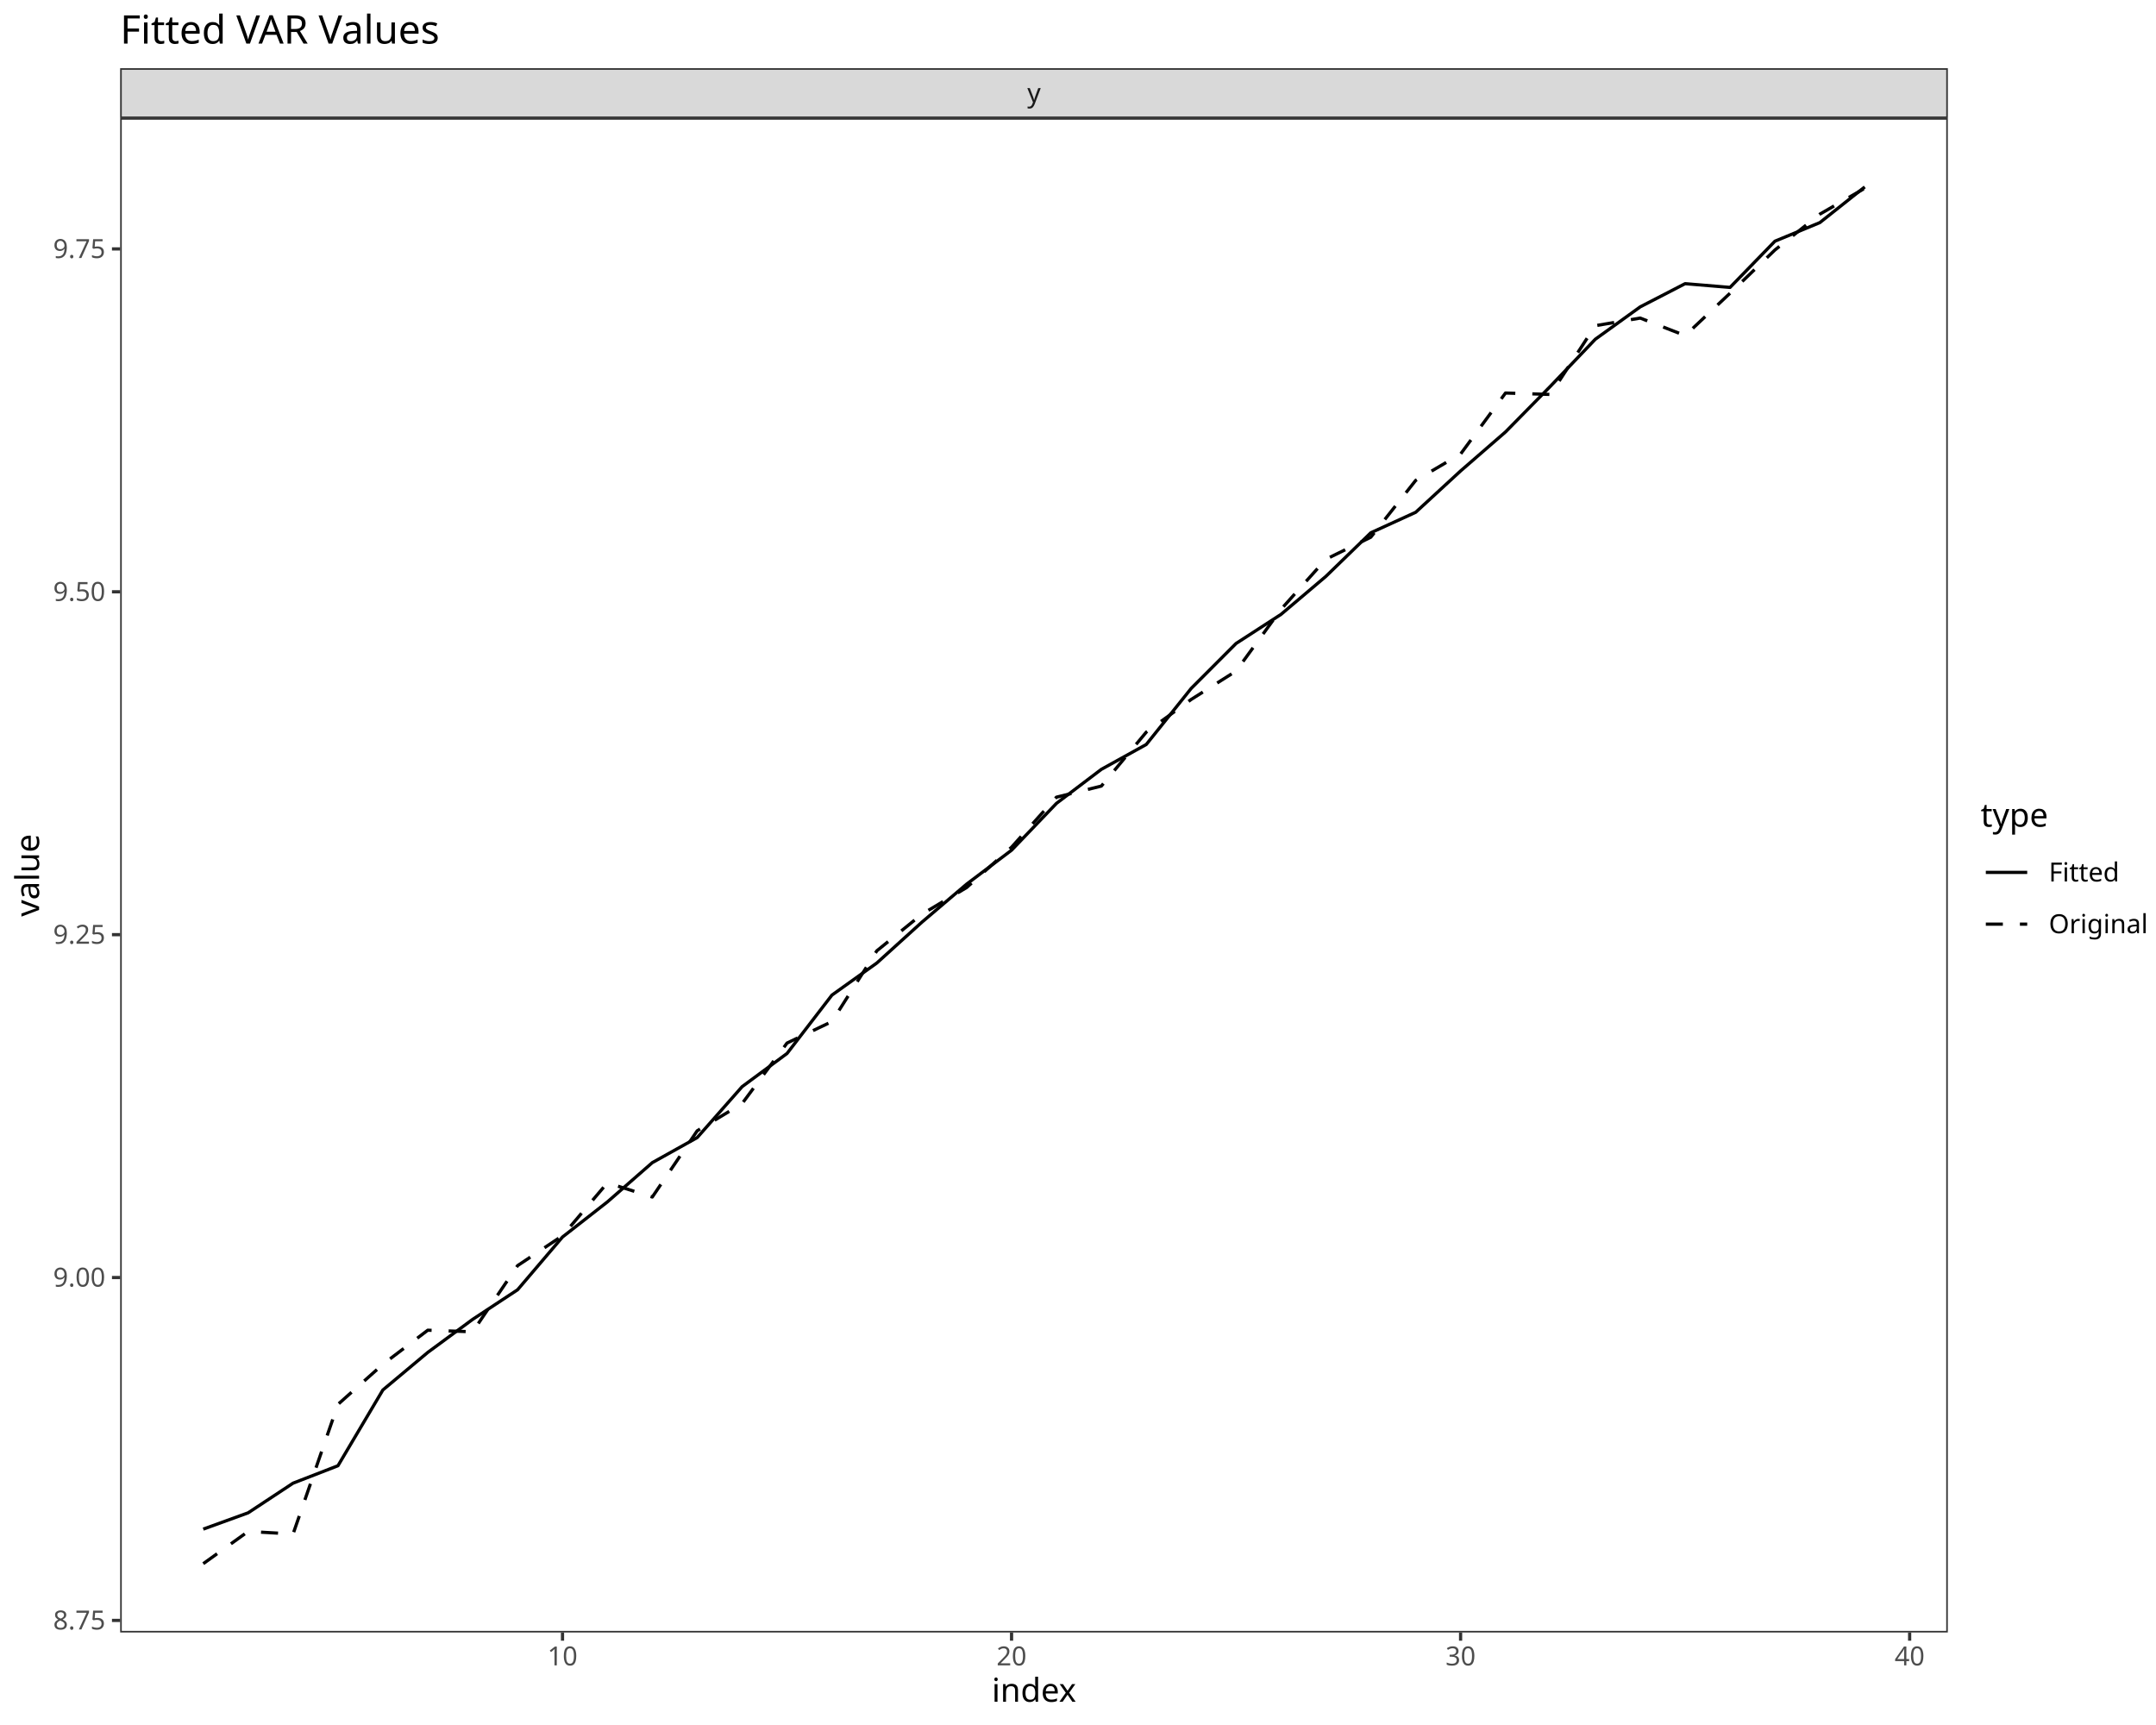
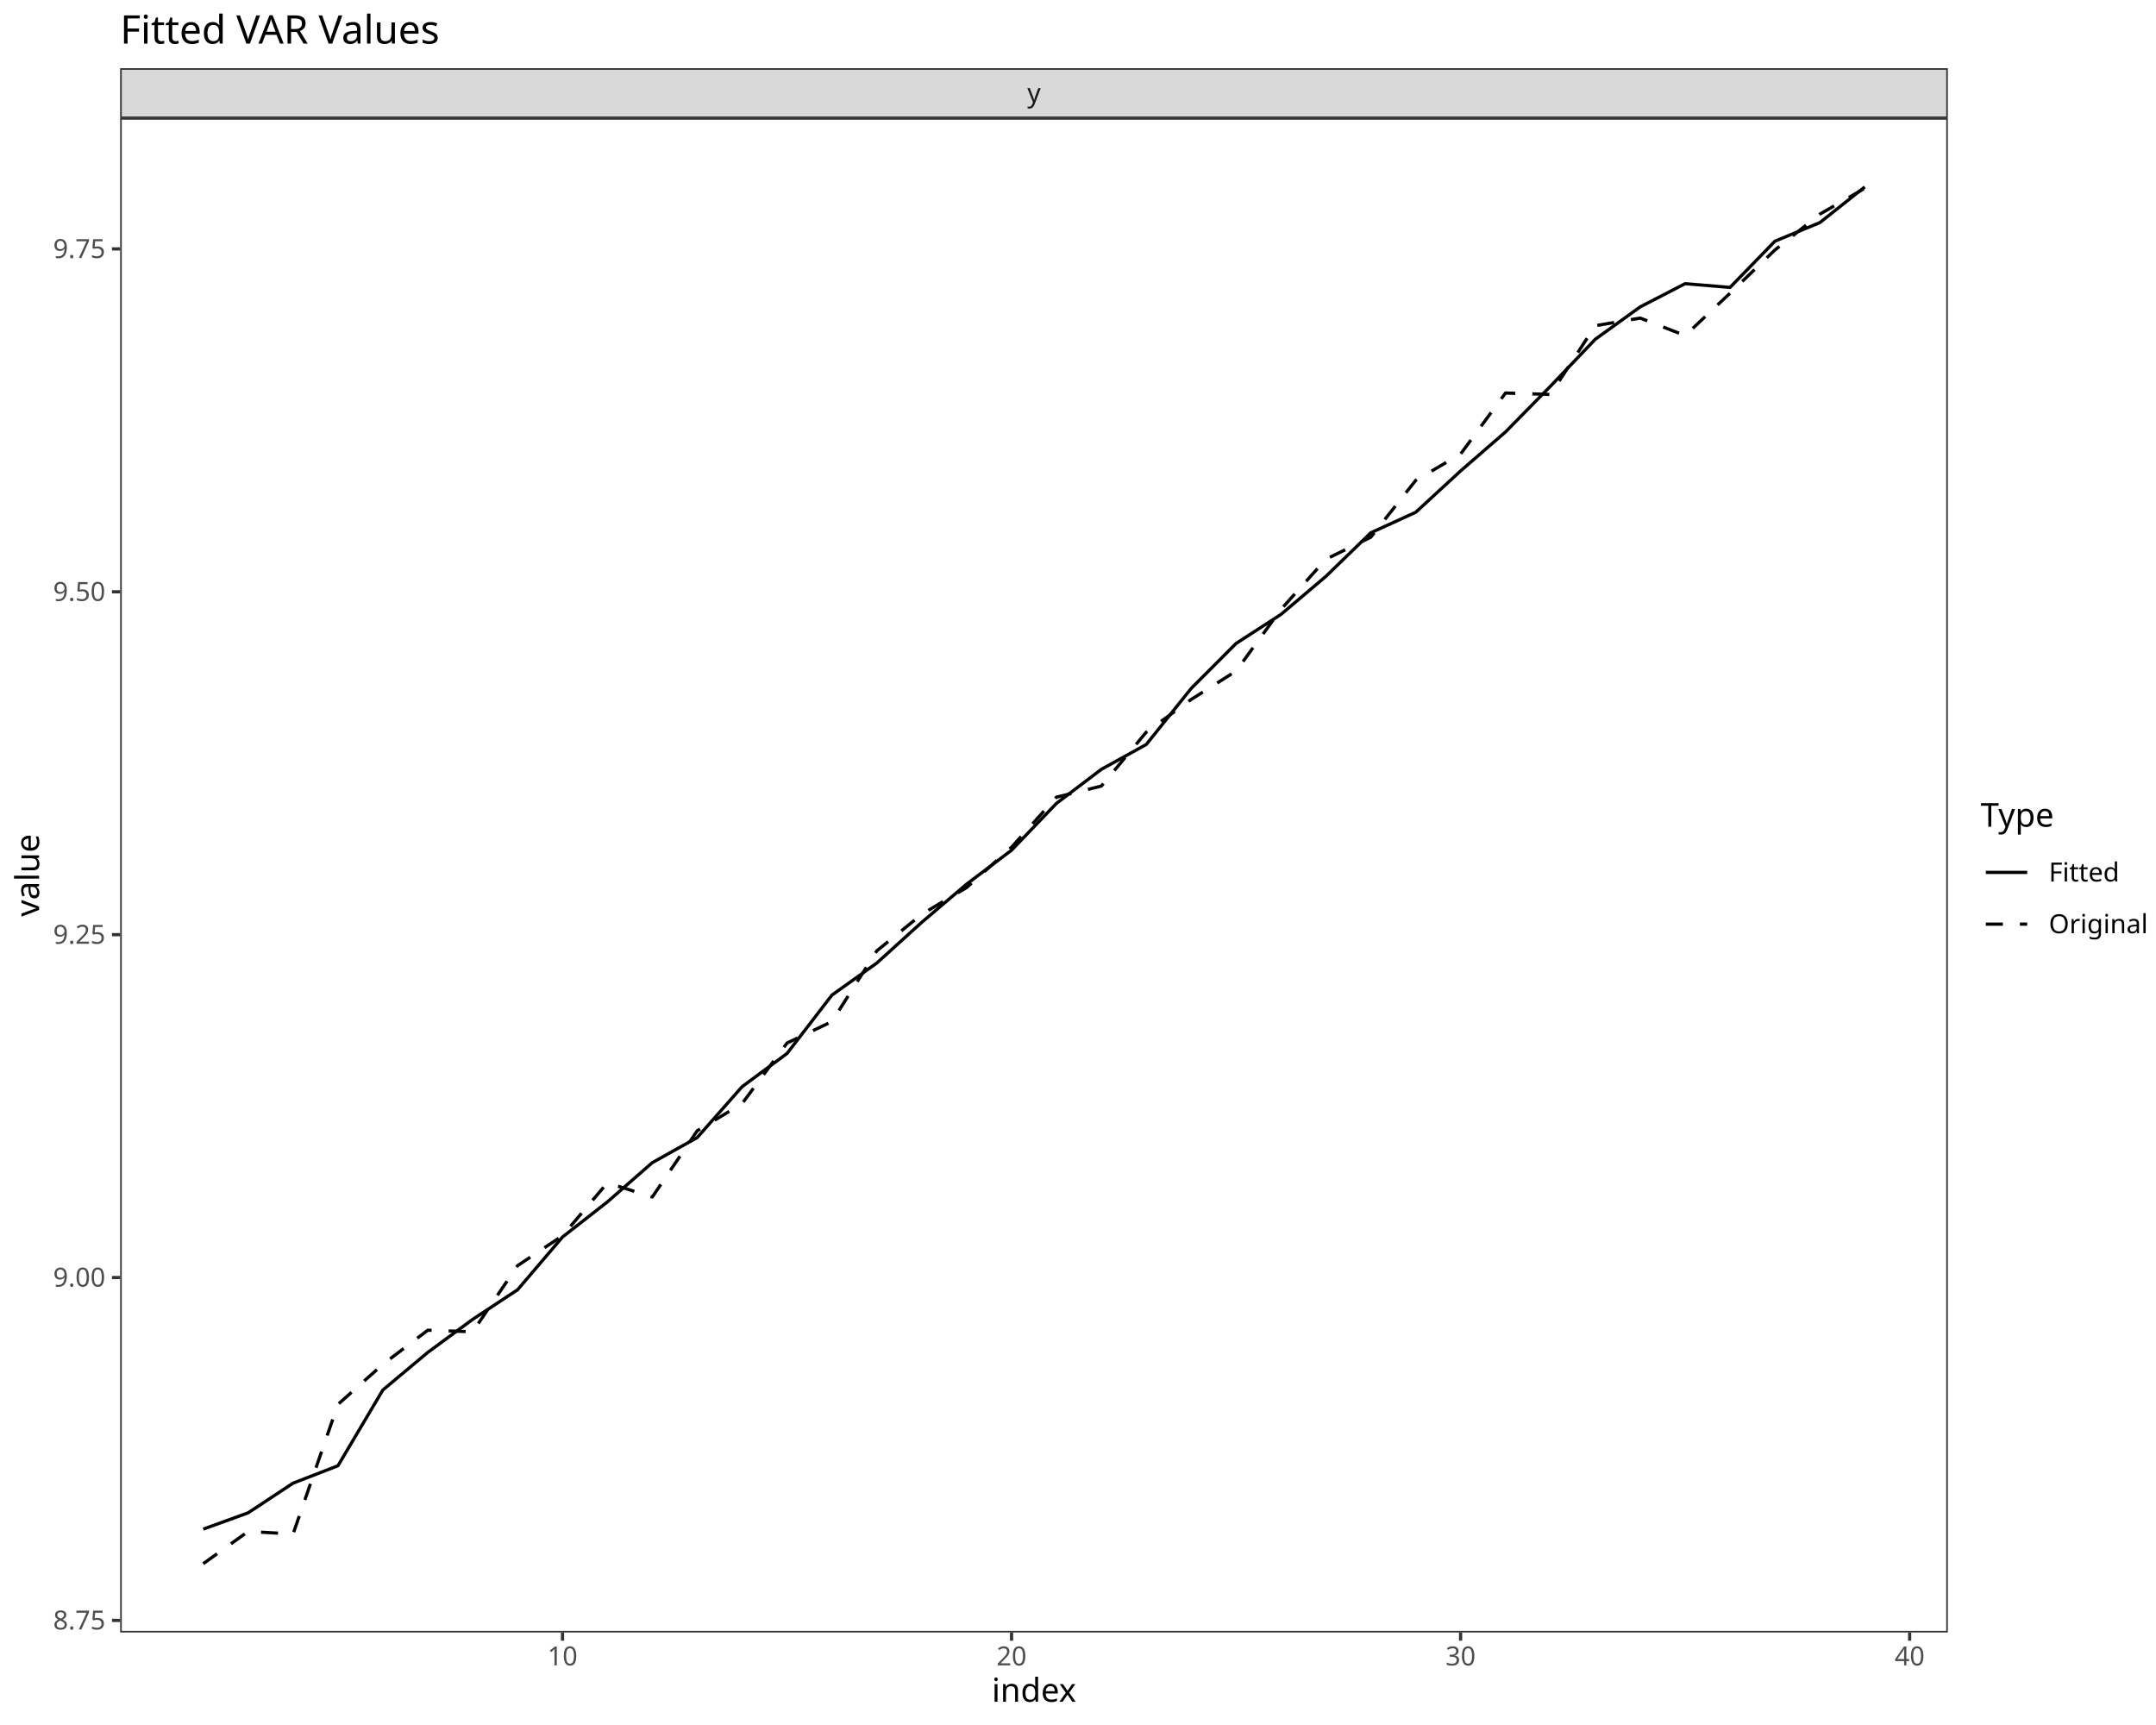
<svg xmlns="http://www.w3.org/2000/svg" class="svglite" data-engine-version="2.0" width="720.00pt" height="576.00pt" viewBox="0 0 720.00 576.00">
  <defs>
    <style type="text/css">
    .svglite line, .svglite polyline, .svglite polygon, .svglite path, .svglite rect, .svglite circle {
      fill: none;
      stroke: #000000;
      stroke-linecap: round;
      stroke-linejoin: round;
      stroke-miterlimit: 10.00;
    }
  </style>
  </defs>
  <rect width="100%" height="100%" style="stroke: none; fill: #FFFFFF;" />
  <defs>
    <clipPath id="cpMC4wMHw3MjAuMDB8MC4wMHw1NzYuMDA=">
      <rect x="0.00" y="0.00" width="720.00" height="576.00" />
    </clipPath>
  </defs>
  <g clip-path="url(#cpMC4wMHw3MjAuMDB8MC4wMHw1NzYuMDA=)">
    <rect x="0.00" y="0.00" width="720.00" height="576.00" style="stroke-width: 1.07; stroke: #FFFFFF; fill: #FFFFFF;" />
  </g>
  <defs>
    <clipPath id="cpNDAuMTN8NjUwLjQ4fDM5LjQzfDU0NS4xMQ==">
      <rect x="40.13" y="39.43" width="610.35" height="505.68" />
    </clipPath>
  </defs>
  <g clip-path="url(#cpNDAuMTN8NjUwLjQ4fDM5LjQzfDU0NS4xMQ==)">
    <rect x="40.13" y="39.43" width="610.35" height="505.68" style="stroke-width: 1.07; stroke: none; fill: #FFFFFF;" />
    <polyline points="67.88,510.59 82.87,505.15 97.87,495.25 112.86,489.43 127.86,464.13 142.86,451.58 157.85,440.55 172.85,430.67 187.85,413.05 202.84,401.33 217.84,388.22 232.83,379.86 247.83,362.85 262.83,351.77 277.82,332.28 292.82,321.56 307.82,307.97 322.81,295.22 337.81,283.89 352.80,268.26 367.80,256.89 382.80,248.59 397.79,229.88 412.79,214.86 427.79,205.15 442.78,192.46 457.78,177.90 472.77,171.06 487.77,157.25 502.77,144.23 517.76,128.98 532.76,113.27 547.76,102.46 562.75,94.72 577.75,95.97 592.74,80.54 607.74,74.33 622.74,62.42 " style="stroke-width: 1.07; stroke-linecap: butt;" />
    <polyline points="67.88,522.13 82.87,511.37 97.87,512.22 112.86,468.94 127.86,455.56 142.86,444.17 157.85,444.70 172.85,422.61 187.85,412.62 202.84,394.96 217.84,399.70 232.83,377.59 247.83,368.49 262.83,348.29 277.82,341.11 292.82,317.49 307.82,305.29 322.81,296.36 337.81,282.89 352.80,266.19 367.80,262.48 382.80,244.47 397.79,233.56 412.79,224.07 427.79,203.47 442.78,186.74 457.78,179.38 472.77,160.41 487.77,151.60 502.77,131.23 517.76,131.71 532.76,108.75 547.76,106.21 562.75,112.05 577.75,97.90 592.74,83.47 607.74,71.51 622.74,62.86 " style="stroke-width: 1.07; stroke-dasharray: 5.69,5.69; stroke-linecap: butt;" />
    <rect x="40.13" y="39.43" width="610.35" height="505.68" style="stroke-width: 1.07; stroke: #333333;" />
  </g>
  <g clip-path="url(#cpMC4wMHw3MjAuMDB8MC4wMHw1NzYuMDA=)">
</g>
  <defs>
    <clipPath id="cpNDAuMTN8NjUwLjQ4fDIyLjc4fDM5LjQz">
      <rect x="40.13" y="22.78" width="610.35" height="16.65" />
    </clipPath>
  </defs>
  <g clip-path="url(#cpNDAuMTN8NjUwLjQ4fDIyLjc4fDM5LjQz)">
    <rect x="40.13" y="22.78" width="610.35" height="16.65" style="stroke-width: 1.07; stroke: #333333; fill: #D9D9D9;" />
    <text x="345.31" y="34.14" text-anchor="middle" style="font-size: 8.80px; fill: #1A1A1A; font-family: sans;" textLength="4.40px" lengthAdjust="spacingAndGlyphs">y</text>
  </g>
  <g clip-path="url(#cpMC4wMHw3MjAuMDB8MC4wMHw1NzYuMDA=)">
    <polyline points="187.85,547.85 187.85,545.11 " style="stroke-width: 1.07; stroke: #333333; stroke-linecap: butt;" />
    <polyline points="337.81,547.85 337.81,545.11 " style="stroke-width: 1.07; stroke: #333333; stroke-linecap: butt;" />
    <polyline points="487.77,547.85 487.77,545.11 " style="stroke-width: 1.07; stroke: #333333; stroke-linecap: butt;" />
    <polyline points="637.73,547.85 637.73,545.11 " style="stroke-width: 1.07; stroke: #333333; stroke-linecap: butt;" />
    <text x="187.85" y="556.10" text-anchor="middle" style="font-size: 8.80px; fill: #4D4D4D; font-family: sans;" textLength="9.79px" lengthAdjust="spacingAndGlyphs">10</text>
    <text x="337.81" y="556.10" text-anchor="middle" style="font-size: 8.80px; fill: #4D4D4D; font-family: sans;" textLength="9.79px" lengthAdjust="spacingAndGlyphs">20</text>
    <text x="487.77" y="556.10" text-anchor="middle" style="font-size: 8.80px; fill: #4D4D4D; font-family: sans;" textLength="9.79px" lengthAdjust="spacingAndGlyphs">30</text>
    <text x="637.73" y="556.10" text-anchor="middle" style="font-size: 8.80px; fill: #4D4D4D; font-family: sans;" textLength="9.79px" lengthAdjust="spacingAndGlyphs">40</text>
    <text x="35.20" y="544.10" text-anchor="end" style="font-size: 8.80px; fill: #4D4D4D; font-family: sans;" textLength="17.13px" lengthAdjust="spacingAndGlyphs">8.75</text>
    <text x="35.20" y="429.61" text-anchor="end" style="font-size: 8.80px; fill: #4D4D4D; font-family: sans;" textLength="17.13px" lengthAdjust="spacingAndGlyphs">9.00</text>
    <text x="35.20" y="315.13" text-anchor="end" style="font-size: 8.80px; fill: #4D4D4D; font-family: sans;" textLength="17.13px" lengthAdjust="spacingAndGlyphs">9.25</text>
    <text x="35.20" y="200.64" text-anchor="end" style="font-size: 8.80px; fill: #4D4D4D; font-family: sans;" textLength="17.13px" lengthAdjust="spacingAndGlyphs">9.50</text>
    <text x="35.20" y="86.15" text-anchor="end" style="font-size: 8.80px; fill: #4D4D4D; font-family: sans;" textLength="17.13px" lengthAdjust="spacingAndGlyphs">9.75</text>
    <polyline points="37.39,541.07 40.13,541.07 " style="stroke-width: 1.07; stroke: #333333; stroke-linecap: butt;" />
    <polyline points="37.39,426.59 40.13,426.59 " style="stroke-width: 1.07; stroke: #333333; stroke-linecap: butt;" />
    <polyline points="37.39,312.10 40.13,312.10 " style="stroke-width: 1.07; stroke: #333333; stroke-linecap: butt;" />
    <polyline points="37.39,197.61 40.13,197.61 " style="stroke-width: 1.07; stroke: #333333; stroke-linecap: butt;" />
    <polyline points="37.39,83.12 40.13,83.12 " style="stroke-width: 1.07; stroke: #333333; stroke-linecap: butt;" />
    <text x="345.31" y="568.24" text-anchor="middle" style="font-size: 11.00px; font-family: sans;" textLength="26.30px" lengthAdjust="spacingAndGlyphs">index</text>
    <text transform="translate(13.05,292.27) rotate(-90)" text-anchor="middle" style="font-size: 11.00px; font-family: sans;" textLength="26.30px" lengthAdjust="spacingAndGlyphs">value</text>
    <rect x="661.44" y="267.33" width="53.08" height="49.89" style="stroke-width: 1.07; stroke: none; fill: #FFFFFF;" />
-     <text x="661.44" y="276.04" style="font-size: 11.00px; font-family: sans;" textLength="20.80px" lengthAdjust="spacingAndGlyphs">type</text>
+     <text x="661.44" y="276.04" style="font-size: 11.00px; font-family: sans;" textLength="24.46px" lengthAdjust="spacingAndGlyphs">Type</text>
    <rect x="661.44" y="282.66" width="17.28" height="17.28" style="stroke-width: 1.07; stroke: none; fill: #FFFFFF;" />
    <line x1="663.17" y1="291.30" x2="676.99" y2="291.30" style="stroke-width: 1.07; stroke-linecap: butt;" />
    <rect x="661.44" y="299.94" width="17.28" height="17.28" style="stroke-width: 1.07; stroke: none; fill: #FFFFFF;" />
    <line x1="663.17" y1="308.58" x2="676.99" y2="308.58" style="stroke-width: 1.07; stroke-dasharray: 5.69,5.69; stroke-linecap: butt;" />
    <text x="684.20" y="294.33" style="font-size: 8.80px; font-family: sans;" textLength="22.01px" lengthAdjust="spacingAndGlyphs">Fitted</text>
    <text x="684.20" y="311.61" style="font-size: 8.80px; font-family: sans;" textLength="30.32px" lengthAdjust="spacingAndGlyphs">Original</text>
    <text x="40.13" y="14.56" style="font-size: 13.20px; font-family: sans;" textLength="107.86px" lengthAdjust="spacingAndGlyphs">Fitted VAR Values</text>
  </g>
</svg>
